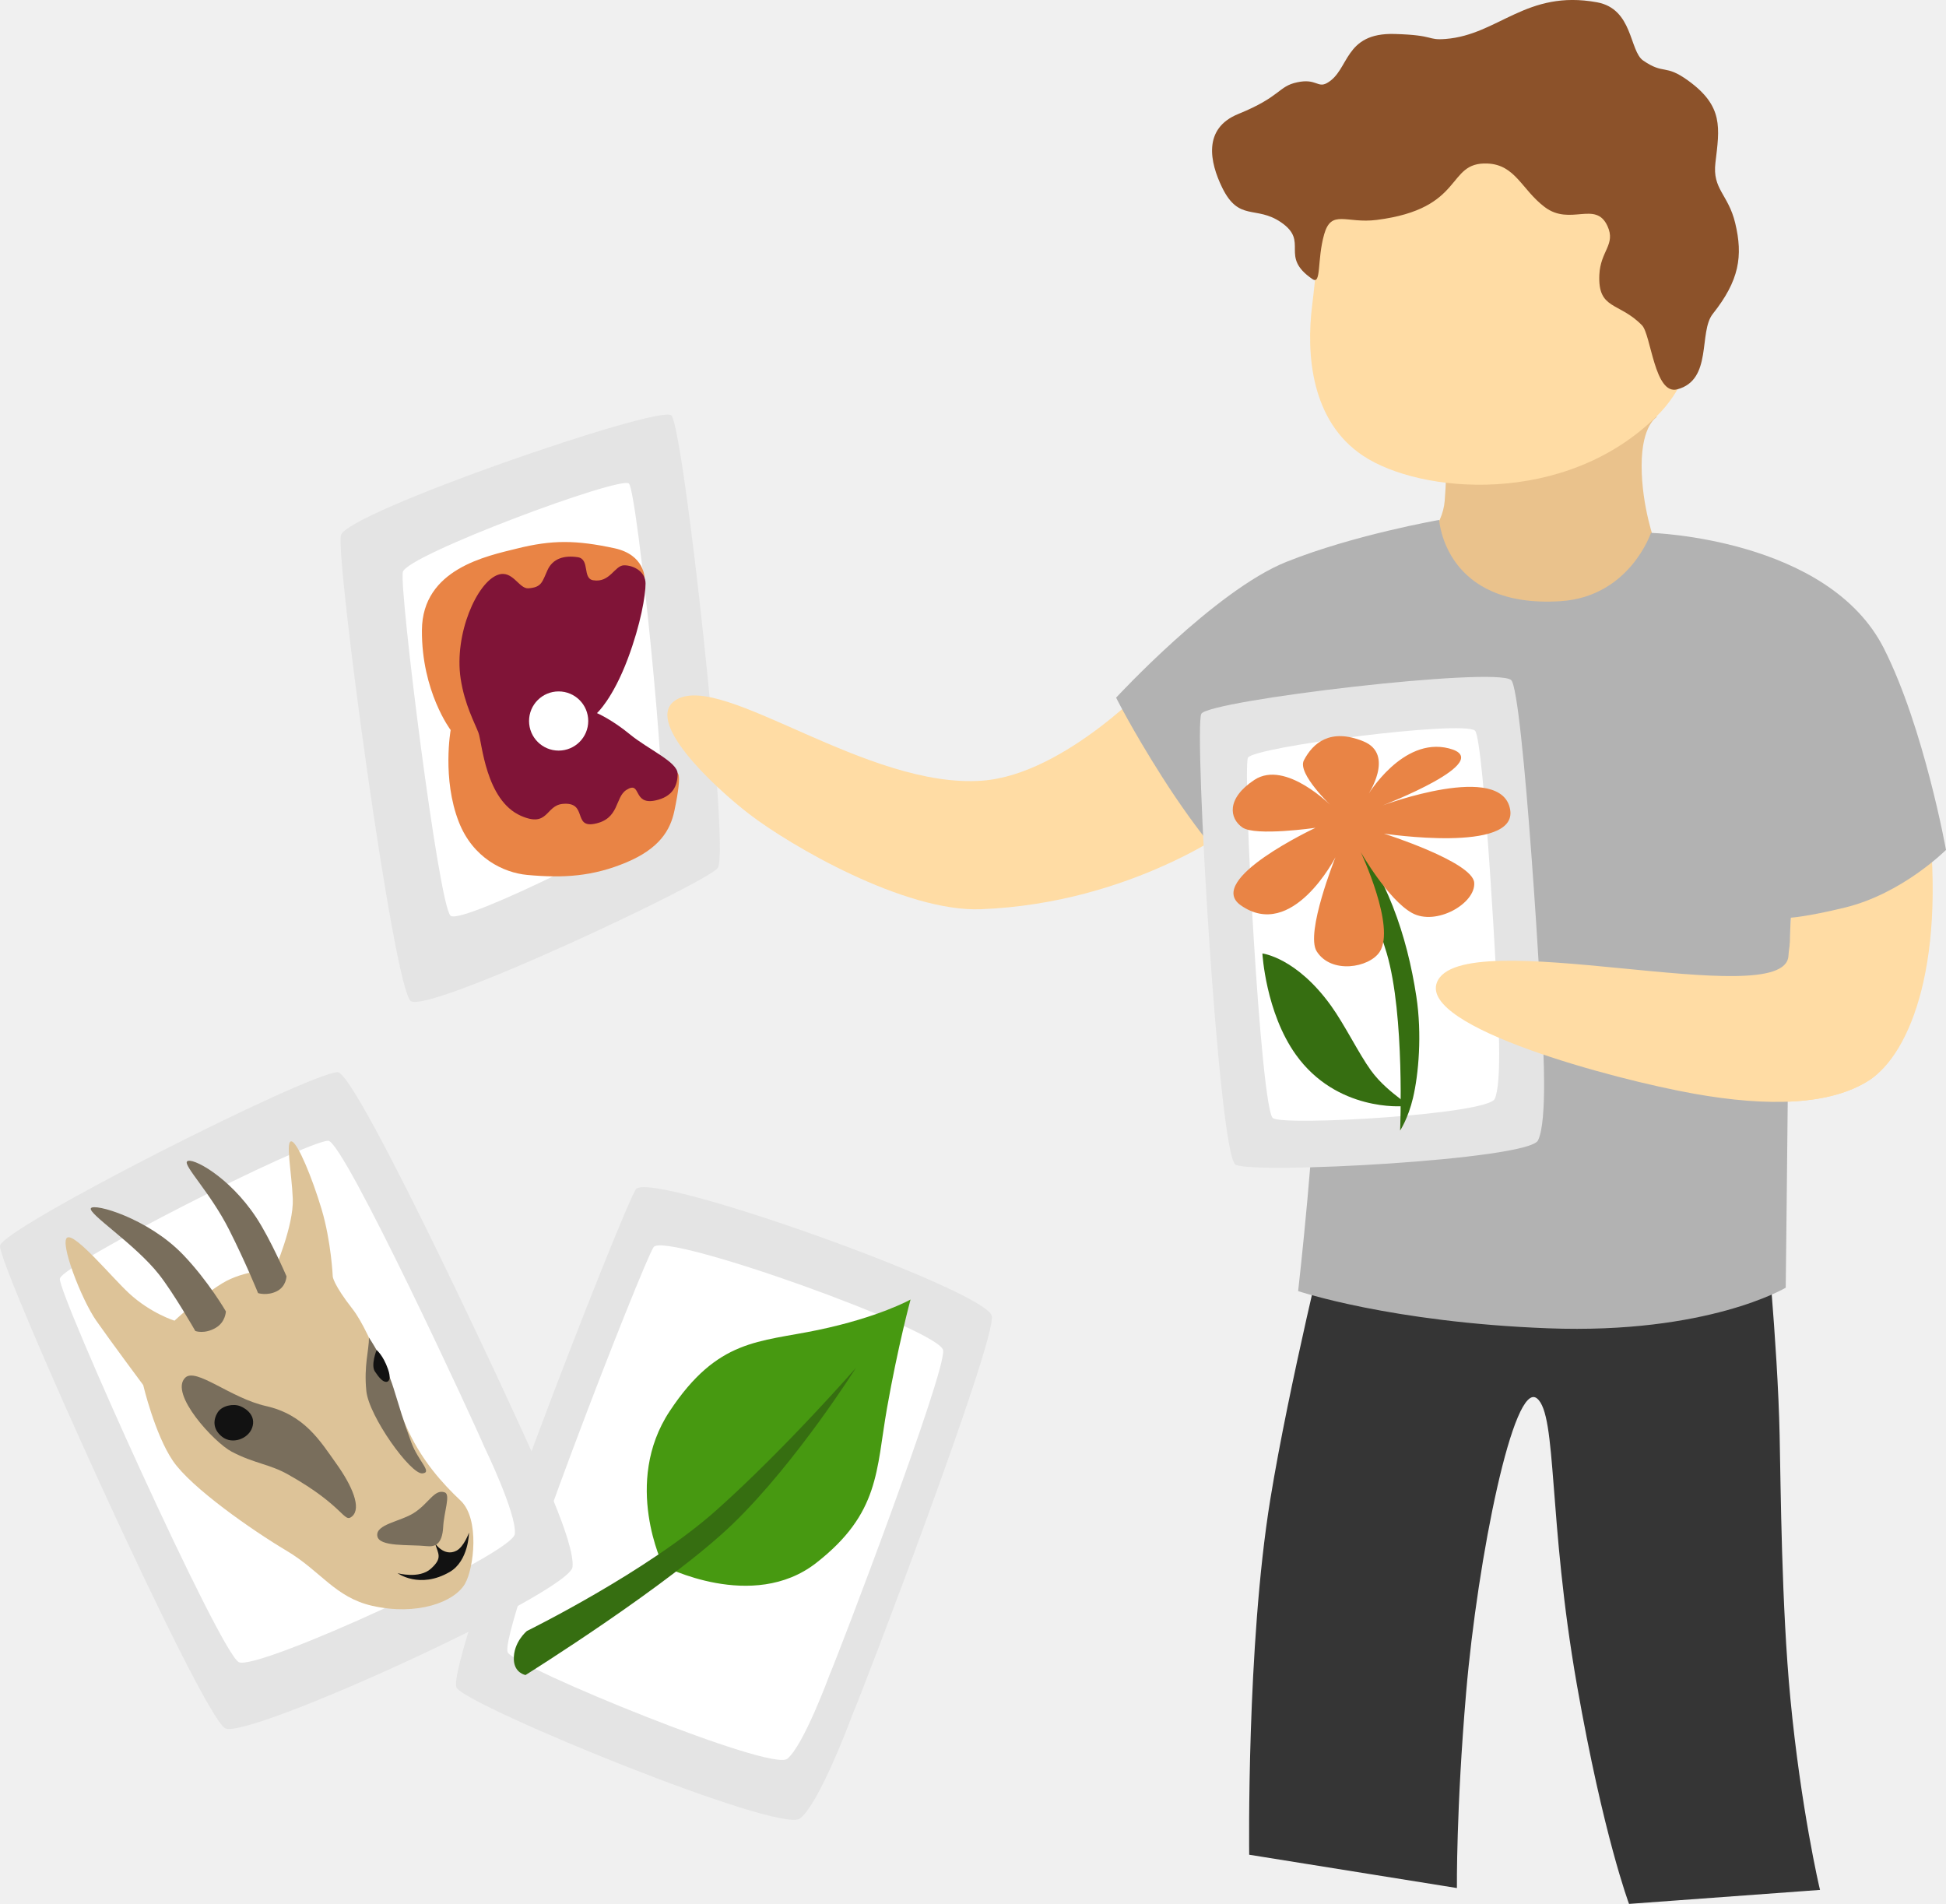
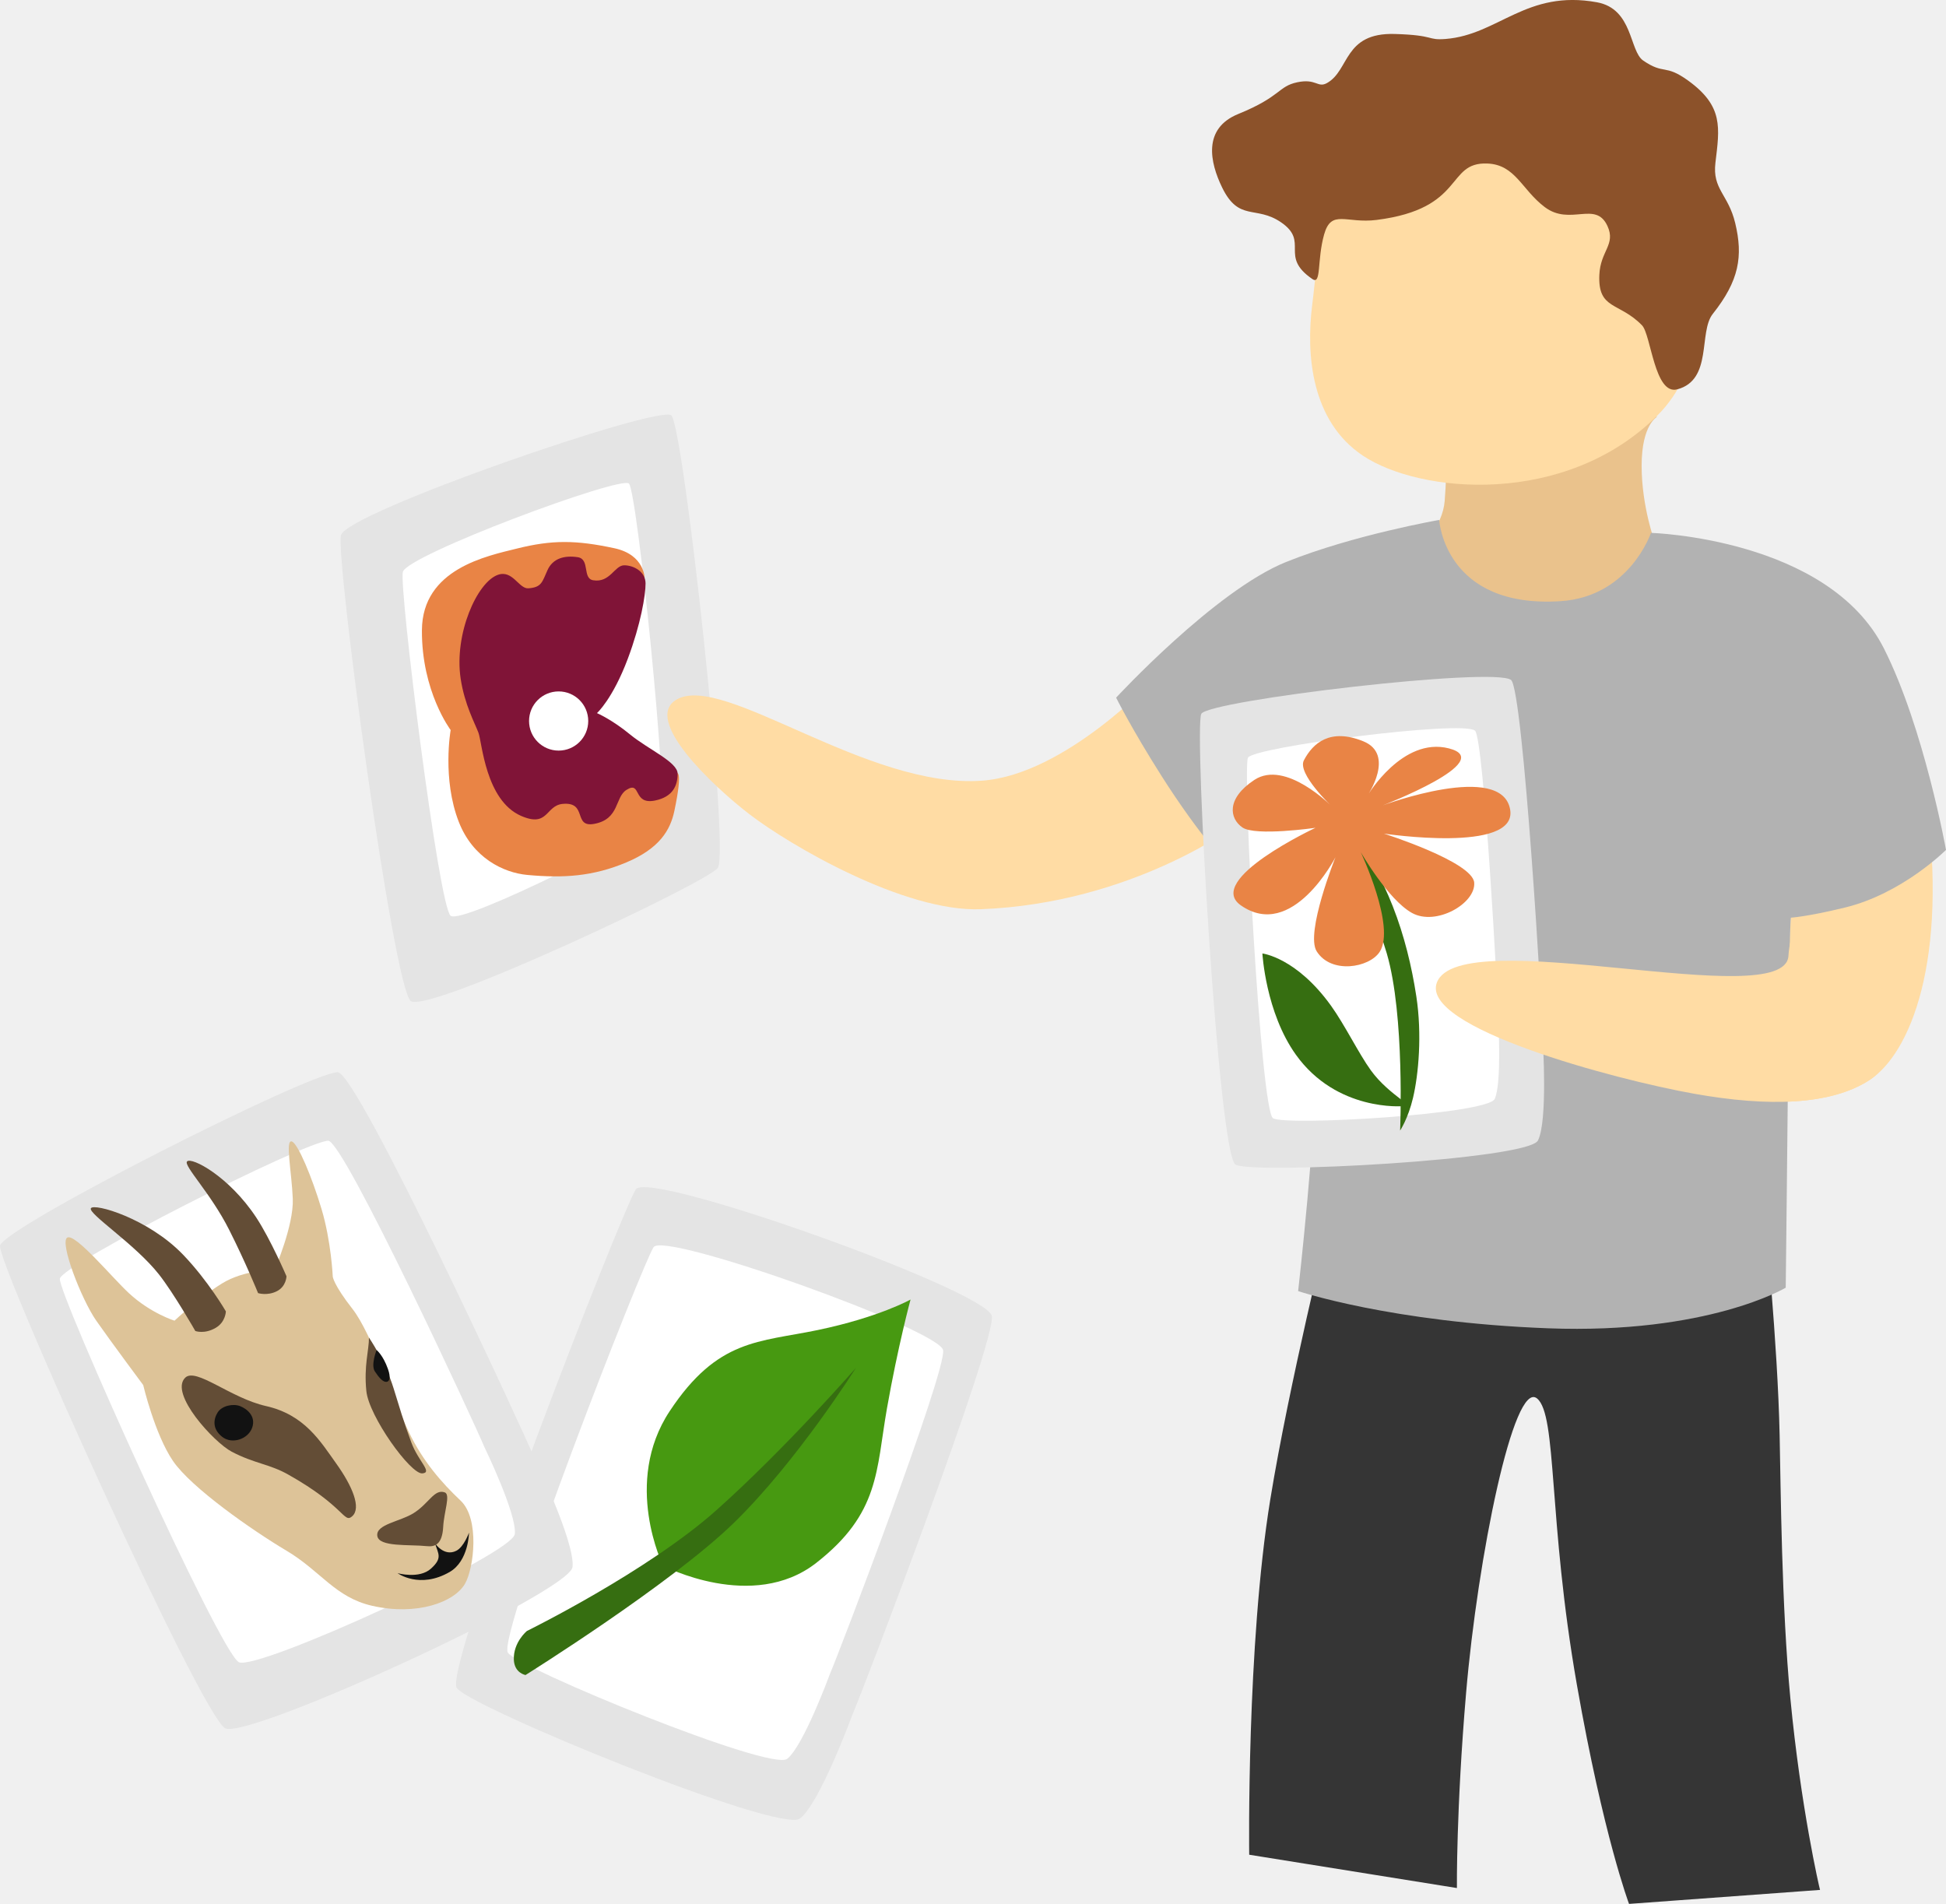
<svg xmlns="http://www.w3.org/2000/svg" width="131.518mm" height="128.671mm" viewBox="0 0 131.518 128.671" version="1.1" id="svg1">
  <defs id="defs1" />
  <g id="layer5" style="display:inline" transform="translate(-26.72683,-17.19949)">
    <g id="g169" style="display:inline">
      <g id="g168" transform="matrix(-1,0,0,1.073061,212.4063,-8.429853)" style="display:inline">
        <path style="fill:#353535;fill-opacity:1;stroke-width:0.265" d="m 62.675,142.913 c 0.047,-0.139 1.304,-5.219 2.005,-12.062 0.596,-5.813 0.649,-13.216 0.725,-16.578 0.131,-5.802 1.01,-13.844 1.01,-13.844 l 29.443,0.451 c 0,0 2.699,10.173 3.968,17.425 1.614,9.224 1.428,22.392 1.428,22.392 l -14.038,2.098 c 0,0 0.053,-4.946 -0.621,-12.29 -0.782,-8.531 -3.219,-19.755 -4.797,-18.543 -1.368,1.052 -0.73,7.624 -2.694,18.05 -1.794,9.525 -3.521,13.782 -3.521,13.782 z" id="path125" clip-path="none" />
        <g id="g140" style="display:inline" transform="matrix(-1,0,0,0.9319132,212.4063,7.855891)">
          <path style="display:inline;fill:#e4e4e4;fill-opacity:1;stroke-width:0.292" d="m 162.637,57.594 c 0.373,1.439 -3.558,28.591 -4.724,29.339 -1.236,0.793 -20.183,-7.54 -20.75,-8.391 -0.81,-1.215 2.322,-27.823 3.146,-28.499 0.824,-0.676 21.955,6.113 22.328,7.552 z" id="path136" transform="matrix(-1,0,0,1.073061,212.4063,-8.429852)" />
          <path style="display:inline;fill:#ffffff;fill-opacity:1;stroke-width:0.215" d="m 53.951,55.859 c -0.256,1.139 2.435,22.64 3.233,23.232 0.846,0.628 13.812,-5.971 14.2,-6.645 0.554,-0.962 -1.589,-22.032 -2.153,-22.568 -0.564,-0.536 -15.025,4.841 -15.281,5.98 z" id="path138" />
          <path style="display:inline;fill:#e98445;fill-opacity:1;stroke-width:0.265" d="m 72.438,69.459 c 0,0 0.483,-0.385 -0.136,2.549 -0.274,1.298 -1.008,2.537 -3.247,3.476 -2.239,0.939 -4.218,1.076 -6.691,0.846 -1.621,-0.151 -3.678,-1.151 -4.627,-3.578 -1.142,-2.921 -0.553,-6.215 -0.553,-6.215 0,0 -1.97,-2.601 -1.942,-6.751 0.028,-4.15 4.4,-5.01 6.427,-5.515 2.364,-0.59 3.979,-0.579 6.579,-0.021 2.06,0.442 2.044,2.03 2.044,2.03 l -10.916,6.926 2.023,4.912 z" id="path139" />
          <path style="fill:#801437;fill-opacity:1;stroke-width:0.265" d="m 59.066,66.73 c -0.24,-0.645 -0.943,-1.913 -1.207,-3.67 -0.452,-3.003 1.105,-6.522 2.525,-7.015 0.993,-0.345 1.412,0.959 2.052,0.914 0.91,-0.063 0.934,-0.439 1.295,-1.233 0.361,-0.795 1.145,-1.005 2.04,-0.87 0.846,0.127 0.298,1.436 1.045,1.559 1.143,0.189 1.445,-1.011 2.095,-1.011 0.65,0 1.445,0.433 1.445,1.228 0,0.795 -0.323,2.749 -1.198,5.081 -1.024,2.729 -2.086,3.68 -2.086,3.68 0,0 1.006,0.43 2.234,1.441 1.228,1.011 3.217,1.861 3.217,2.655 0,0.783 -0.305,1.56 -1.521,1.811 -1.541,0.318 -0.906,-1.362 -1.933,-0.72 -0.799,0.499 -0.452,1.98 -2.186,2.299 -1.449,0.267 -0.428,-1.506 -2.123,-1.351 -1.174,0.107 -0.963,1.627 -2.826,0.807 -2.393,-1.053 -2.628,-4.959 -2.868,-5.604 z" id="path140" />
          <circle style="fill:#ffffff;fill-opacity:1;stroke-width:0.356" id="circle140" cy="65.927" cx="64.482" r="2" />
        </g>
        <path style="fill:#ffdca4;fill-opacity:1;stroke-width:0.265" d="m 107.746,66.712 c 0,0 5.935,5.934 11.518,6.337 7.779,0.561 17.498,-6.796 20.675,-5.114 2.378,1.259 -2.5,5.506 -4.906,7.229 -2.74,1.962 -10.472,6.172 -15.649,5.984 -10.273,-0.372 -17.295,-5.325 -17.295,-5.325 z" id="path141" />
        <path style="fill:#ffdca4;fill-opacity:1;stroke-width:0.265" d="m 55.521,74.06 c -1.548,10.358 1.081,16.199 3.814,17.85 2.622,1.584 6.835,1.691 11.835,0.861 5.481,-0.91 18.555,-4.187 17.4,-7.007 C 86.998,81.931 65.091,87.739 64.812,84.101 64.569,80.926 64.624,80.529 64.624,80.529 L 61.095,70.72 Z" id="path142" />
        <path style="fill:#eac28c;fill-opacity:1;stroke-width:0.265" d="m 73.678,50.13 c 0,0 1.054,0.484 1.054,3.085 0,2.6 -0.909,4.861 -0.909,4.861 l -0.144,6.501 c 0,0 11.991,4.045 12.713,3.756 0.722,-0.289 7.467,-6.806 7.467,-6.806 0,0 -5.557,-2.938 -5.817,-6.095 -0.381,-4.626 0.336,-5.634 0.336,-5.634 z" id="path143" />
        <path style="fill:#ffdca4;fill-opacity:1;stroke-width:0.259" d="m 70.938,41.972 c 0,0.828 -0.498,5.104 2.762,8.112 6.199,5.718 16.005,4.908 19.878,2.493 3.472,-2.165 3.848,-6.338 3.415,-9.511 -0.433,-3.173 -0.629,-8.267 -2.651,-9.508 -2.023,-1.241 -10.113,-4.414 -12.569,-4.138 -2.456,0.276 -11.124,6.621 -11.846,7.863 -0.722,1.241 1.011,4.69 1.011,4.69 z" id="path144" />
        <path style="display:inline;fill:#b2b2b2;fill-opacity:1;stroke-width:0.265" d="m 74.103,57.447 c 0,0 1.444,4.022 6.114,4.3 7.841,0.467 8.197,-5.116 8.197,-5.116 0,0 5.777,0.937 10.342,2.646 4.804,1.799 11.492,8.547 11.492,8.547 0,0 -1.05,1.968 -3.078,4.944 -2.59,3.801 -4.653,5.81 -4.653,5.81 0,0 -1.006,-0.523 -3.107,-1.58 -2.102,-1.058 -2.021,-1.209 -2.815,-0.905 -0.795,0.304 0.026,6.407 0.081,13.566 0.042,5.528 1.27,15.539 1.27,15.539 0,0 -6.273,1.969 -16.893,2.344 -10.801,0.381 -16.06,-2.557 -16.06,-2.557 0,0 -0.108,-8.641 -0.183,-16.06 -0.068,-6.727 -0.167,-7.245 -0.167,-7.245 0,0 -1.046,-0.049 -3.643,-0.635 -3.897,-0.879 -6.839,-3.633 -6.839,-3.633 0,0 1.485,-7.685 4.194,-12.684 3.771,-6.958 15.748,-7.283 15.748,-7.283 z" id="path145" />
        <path style="fill:#8c522a;fill-opacity:1;stroke-width:0.259" d="m 74.705,44.374 c 1.555,-1.49 2.991,-0.957 2.885,-3.179 -0.072,-1.517 -1.127,-1.903 -0.549,-3.076 0.802,-1.627 2.51,0.023 4.239,-1.193 1.562,-1.098 1.979,-2.673 3.88,-2.743 2.816,-0.104 1.462,2.845 7.484,3.553 2.053,0.242 3.058,-0.698 3.546,0.914 0.49,1.621 0.175,3.203 0.793,2.81 2.281,-1.451 0.168,-2.336 2.126,-3.579 1.697,-1.077 2.838,-0.016 3.973,-2.185 0.829,-1.584 1.325,-3.718 -1.088,-4.632 -2.913,-1.104 -2.677,-1.736 -3.981,-1.996 -1.292,-0.258 -1.383,0.372 -2.009,0.05 -1.548,-0.795 -1.116,-3.189 -4.587,-3.094 -2.781,0.076 -2.143,0.41 -3.442,0.314 -3.571,-0.265 -5.449,-3.122 -10.224,-2.31 -2.448,0.416 -2.181,3.068 -3.126,3.671 -1.442,0.92 -1.447,0.187 -3.044,1.266 -2.389,1.614 -2.119,2.96 -1.836,5.171 0.214,1.676 -0.867,1.977 -1.336,3.793 -0.543,2.099 -0.266,3.634 1.512,5.722 0.982,1.153 -0.004,4.158 2.403,4.754 1.54,0.381 1.771,-3.446 2.383,-4.033 z" id="path146" />
        <g id="g151" style="display:inline">
          <path style="display:inline;fill:#e4e4e4;fill-opacity:1;stroke-width:0.29" d="m 81.41,89.489 c 0,-1.366 1.319,-22.116 2.143,-22.775 1.068,-0.854 20.423,1.278 20.936,2.126 0.514,0.848 -1.167,27.768 -2.308,28.392 -1.141,0.625 -19.773,-0.301 -20.442,-1.518 -0.669,-1.217 -0.33,-6.225 -0.33,-6.225 z" id="path147" />
          <path style="display:inline;fill:#ffffff;fill-opacity:1;stroke-width:0.222" d="m 84.421,88.118 c 0,-1.093 0.967,-17.686 1.571,-18.213 0.783,-0.683 14.968,1.022 15.345,1.7 0.377,0.678 -0.855,22.206 -1.692,22.705 C 98.808,94.81 85.153,94.07 84.662,93.096 84.172,92.123 84.421,88.118 84.421,88.118 Z" id="path148" />
          <path style="display:inline;fill:#366e11;fill-opacity:1;stroke-width:0.255" d="m 95.56,76.701 c 0,0 -2.381,3.332 -3.606,7.235 -1.226,3.903 -0.9,11.15 -0.9,11.15 0,0 -0.54,-0.751 -0.871,-2.055 -0.377,-1.487 -0.615,-3.998 -0.226,-6.384 0.625,-3.832 2.026,-7.727 4.768,-10.735 z" id="path149" />
          <path style="fill:#e98445;fill-opacity:1;stroke-width:0.282" d="m 95.423,77.874 c 0,0 2.054,4.77 1.27,5.926 -0.985,1.454 -3.555,1.034 -4.256,0.035 -1.105,-1.574 1.277,-6.281 1.277,-6.281 0,0 -1.834,2.987 -3.461,3.829 -1.627,0.842 -4.317,-0.596 -4.206,-1.909 0.111,-1.313 6.101,-3.088 6.101,-3.088 0,0 -9.01,1.265 -8.533,-1.496 0.534,-3.087 8.611,-0.282 8.611,-0.282 0,0 -7.796,-2.799 -4.467,-3.59 3.144,-0.747 5.497,2.97 5.497,2.97 0,0 -1.897,-2.593 0.29,-3.418 2.231,-0.842 3.401,0.105 4.014,1.204 0.465,0.834 -1.903,2.913 -1.903,2.913 0,0 3.129,-2.988 5.25,-1.682 1.909,1.175 1.684,2.43 0.803,2.995 -0.88,0.565 -4.936,0.021 -4.936,0.021 0,0 7.506,3.272 5.049,4.88 -3.484,2.28 -6.4,-3.028 -6.4,-3.028 z" id="path150" />
          <path style="fill:#366e11;fill-opacity:1;stroke-width:0.255" d="m 90.861,93.551 c 0,0 4.475,0.364 7.241,-3.244 2.043,-2.666 2.26,-6.372 2.26,-6.372 0,0 -2.291,0.247 -4.64,3.294 -0.925,1.2 -1.872,3.01 -2.688,4.064 -1.26,1.628 -3.327,2.423 -2.172,2.257 z" id="path151" />
        </g>
        <path style="fill:#ffdca4;fill-opacity:1;stroke-width:0.265" d="m 59.198,82.247 c -0.424,4.266 -2.597,8.012 0.136,9.663 2.622,1.584 6.835,1.691 11.835,0.861 5.481,-0.91 18.555,-4.187 17.4,-7.007 -1.57,-3.832 -23.478,1.975 -23.757,-1.663 -0.243,-3.175 -1.924,-1.287 -1.924,-1.287 l -2.712,-0.574 z" id="path152" />
        <g id="g156" style="display:inline">
          <path style="display:inline;fill:#e4e4e4;fill-opacity:1;stroke-width:0.347" d="m 128.056,131.845 c -0.699,-1.477 -9.67,-23.39 -9.409,-25.071 0.244,-1.576 23.162,-9.227 24.058,-7.987 0.895,1.24 13.036,30.185 12.104,31.411 -0.932,1.225 -21.847,9.207 -23.204,8.214 -1.357,-0.993 -3.548,-6.567 -3.548,-6.567 z" id="path153" />
          <path style="display:inline;fill:#ffffff;fill-opacity:1;stroke-width:0.282" d="m 129.593,129.317 c -0.569,-1.201 -7.865,-19.024 -7.653,-20.391 0.199,-1.282 18.838,-7.504 19.567,-6.496 0.728,1.008 10.603,24.551 9.844,25.547 -0.758,0.997 -17.769,7.489 -18.872,6.681 -1.104,-0.808 -2.886,-5.341 -2.886,-5.341 z" id="path154" />
          <path class="cls-7" d="m 124.142,105.731 c 0,0 2.126,1.115 6.271,1.921 3.974,0.772 6.764,0.54 10.006,5.108 3.205,4.516 0.444,9.739 0.444,9.739 0,0 -6.049,2.948 -10.348,-0.181 -4.3,-3.13 -4.04,-5.814 -4.779,-9.728 -0.739,-3.913 -1.594,-6.858 -1.594,-6.858 z" id="path155" style="fill:#479911;stroke-width:0.173" />
          <path class="cls-8" d="m 127.837,110.039 c 0,0 4.726,5.047 9.399,8.937 4.673,3.89 12.832,7.629 12.832,7.629 0,0 0.926,0.706 0.884,1.804 -0.033,0.852 -0.79,0.97 -0.79,0.97 0,0 -9.812,-5.71 -14.084,-9.586 -4.272,-3.877 -8.241,-9.754 -8.241,-9.754 z" id="path156" style="fill:#366e11;stroke-width:0.173" />
        </g>
        <g id="g167" style="display:inline">
          <path style="display:inline;fill:#e4e4e4;fill-opacity:1;stroke-width:0.347" d="m 149.6,115.636 c 0.656,-1.494 11.945,-24.268 13.263,-24.224 2.029,0.067 22.64,9.799 22.816,10.932 0.175,1.133 -13.634,29.694 -15.228,30.394 -1.594,0.7 -23.292,-8.565 -23.466,-10.165 -0.174,-1.6 2.615,-6.937 2.615,-6.937 z" id="path157" />
          <path style="display:inline;fill:#ffffff;fill-opacity:1;stroke-width:0.276" d="m 152.962,114.981 c 0.521,-1.187 9.493,-19.285 10.54,-19.251 1.613,0.054 17.992,7.787 18.132,8.688 0.139,0.901 -10.835,23.598 -12.101,24.154 -1.267,0.556 -18.51,-6.807 -18.648,-8.078 -0.138,-1.271 2.078,-5.513 2.078,-5.513 z" id="path158" />
          <path style="fill:#ddc398;fill-opacity:1;stroke-width:0.255" d="m 173.885,107.062 c 0,0 1.606,-0.46 3.077,-1.728 1.128,-0.972 3.62,-3.779 4.168,-3.507 0.548,0.272 -0.949,3.896 -1.961,5.242 -1.011,1.346 -3.168,4.047 -3.168,4.047 0,0 -0.782,3.097 -2.01,4.779 -1.228,1.683 -5.366,4.377 -7.678,5.656 -2.311,1.279 -3.281,2.942 -5.796,3.471 -3.005,0.633 -5.543,-0.219 -6.267,-1.397 -0.601,-0.979 -1.003,-4.083 0.298,-5.228 1.3,-1.144 2.553,-2.487 3.492,-4.305 0.939,-1.818 2.516,-6.219 3.816,-7.768 1.3,-1.548 1.334,-2.039 1.334,-2.039 0,0 0.107,-2.23 0.757,-4.249 0.65,-2.019 1.589,-4.111 2.001,-4.257 0.477,-0.169 0.016,1.924 -0.056,3.607 -0.072,1.683 1.224,4.46 1.224,4.46 0,0 2.049,0 3.566,0.875 1.517,0.875 3.203,2.34 3.203,2.34 z" id="path159" />
-           <path style="fill:#796e5c;fill-opacity:1;stroke-width:0.255" d="m 170.023,115.312 c -1.55,0.757 -2.538,0.769 -3.813,1.437 -3.862,2.021 -3.756,3.106 -4.333,2.631 -0.632,-0.519 -0.015,-1.894 1.069,-3.308 1.084,-1.414 2.142,-3.084 4.765,-3.635 2.392,-0.502 4.725,-2.446 5.451,-1.784 1.101,1.004 -1.958,4.083 -3.139,4.659 z" id="path160" />
-           <path style="fill:#796e5c;fill-opacity:1;stroke-width:0.255" d="m 160.743,108.13 c 0,0.808 0.351,1.772 0.177,3.365 -0.174,1.593 -2.985,5.24 -3.78,5.185 -0.722,-0.051 0.266,-0.757 0.734,-1.933 0.54,-1.355 0.823,-2.275 1.206,-3.427 0.57,-1.714 1.663,-3.19 1.663,-3.19 z" id="path161" />
-           <path style="fill:#796e5c;fill-opacity:1;stroke-width:0.255" d="m 172.479,107.712 c 0,0 1.454,-2.376 2.46,-3.566 1.604,-1.898 4.799,-3.821 4.598,-4.163 -0.201,-0.342 -3.864,0.628 -6.232,2.924 -1.7,1.649 -2.891,3.569 -2.891,3.569 0,0 0.015,0.661 0.668,1.026 0.773,0.432 1.397,0.21 1.397,0.21 z" id="path162" />
-           <path style="fill:#796e5c;fill-opacity:1;stroke-width:0.255" d="m 168.238,105.327 c 0,0 0.821,-1.898 1.961,-4.001 1.25,-2.307 3.091,-4.028 2.839,-4.292 -0.288,-0.302 -2.831,0.923 -4.675,3.528 -0.969,1.369 -2.046,3.704 -2.046,3.704 0,0 0.014,0.642 0.655,0.942 0.646,0.303 1.265,0.118 1.265,0.118 z" id="path163" />
+           <path style="display:inline;fill:#634d36;fill-opacity:1;stroke-width:0.255" d="m 170.023,115.312 c -1.55,0.757 -2.538,0.769 -3.813,1.437 -3.862,2.021 -3.756,3.106 -4.333,2.631 -0.632,-0.519 -0.015,-1.894 1.069,-3.308 1.084,-1.414 2.142,-3.084 4.765,-3.635 2.392,-0.502 4.725,-2.446 5.451,-1.784 1.101,1.004 -1.958,4.083 -3.139,4.659 z" id="path160" />
+           <path style="display:inline;fill:#634d36;fill-opacity:1;stroke-width:0.255" d="m 160.743,108.13 c 0,0.808 0.351,1.772 0.177,3.365 -0.174,1.593 -2.985,5.24 -3.78,5.185 -0.722,-0.051 0.266,-0.757 0.734,-1.933 0.54,-1.355 0.823,-2.275 1.206,-3.427 0.57,-1.714 1.663,-3.19 1.663,-3.19 z" id="path161" />
+           <path style="display:inline;fill:#634d36;fill-opacity:1;stroke-width:0.255" d="m 172.479,107.712 c 0,0 1.454,-2.376 2.46,-3.566 1.604,-1.898 4.799,-3.821 4.598,-4.163 -0.201,-0.342 -3.864,0.628 -6.232,2.924 -1.7,1.649 -2.891,3.569 -2.891,3.569 0,0 0.015,0.661 0.668,1.026 0.773,0.432 1.397,0.21 1.397,0.21 z" id="path162" />
+           <path style="display:inline;fill:#634d36;fill-opacity:1;stroke-width:0.255" d="m 168.238,105.327 c 0,0 0.821,-1.898 1.961,-4.001 1.25,-2.307 3.091,-4.028 2.839,-4.292 -0.288,-0.302 -2.831,0.923 -4.675,3.528 -0.969,1.369 -2.046,3.704 -2.046,3.704 0,0 0.014,0.642 0.655,0.942 0.646,0.303 1.265,0.118 1.265,0.118 z" id="path163" />
          <path style="fill:#121212;fill-opacity:1;stroke-width:0.255" d="m 170.969,112.84 c 0.287,0.429 0.374,1.04 -0.305,1.537 -0.679,0.497 -1.761,0.137 -2.028,-0.578 -0.267,-0.715 0.341,-1.181 0.812,-1.354 0.472,-0.173 1.233,-0.033 1.521,0.396 z" id="path164" />
          <path id="path165" style="fill:#121212;fill-opacity:1;stroke-width:0.255" d="m 160.344,110.259 c -0.289,0.404 -0.537,0.666 -0.776,0.657 -0.197,-0.008 -0.325,-0.236 -0.109,-0.808 0.334,-0.882 0.769,-1.197 0.769,-1.197 0,0 0.405,0.944 0.116,1.348 z" />
          <path style="fill:#121212;fill-opacity:1;stroke-width:0.255" d="m 156.281,121.08 c -0.217,0.673 -0.527,0.923 0.268,1.596 0.795,0.673 2.26,0.289 2.26,0.289 0,0 -1.482,1.02 -3.518,-0.075 -1.288,-0.693 -1.309,-2.476 -1.309,-2.476 0,0 0.345,0.896 0.854,1.138 0.837,0.397 1.445,-0.471 1.445,-0.471 z" id="path166" />
-           <path style="display:inline;fill:#796e5c;fill-opacity:1;stroke-width:0.255" d="m 160.181,120.609 c -0.091,0.726 -2.176,0.536 -3.342,0.653 -0.537,0.054 -1.05,-0.085 -1.113,-1.221 -0.051,-0.928 -0.512,-2.033 -0.104,-2.165 0.712,-0.23 1.054,0.691 2.104,1.307 0.914,0.536 2.547,0.7 2.456,1.425 z" id="path167" />
+           <path style="display:inline;fill:#634d36;fill-opacity:1;stroke-width:0.255" d="m 160.181,120.609 c -0.091,0.726 -2.176,0.536 -3.342,0.653 -0.537,0.054 -1.05,-0.085 -1.113,-1.221 -0.051,-0.928 -0.512,-2.033 -0.104,-2.165 0.712,-0.23 1.054,0.691 2.104,1.307 0.914,0.536 2.547,0.7 2.456,1.425 z" id="path167" />
        </g>
      </g>
    </g>
  </g>
</svg>
